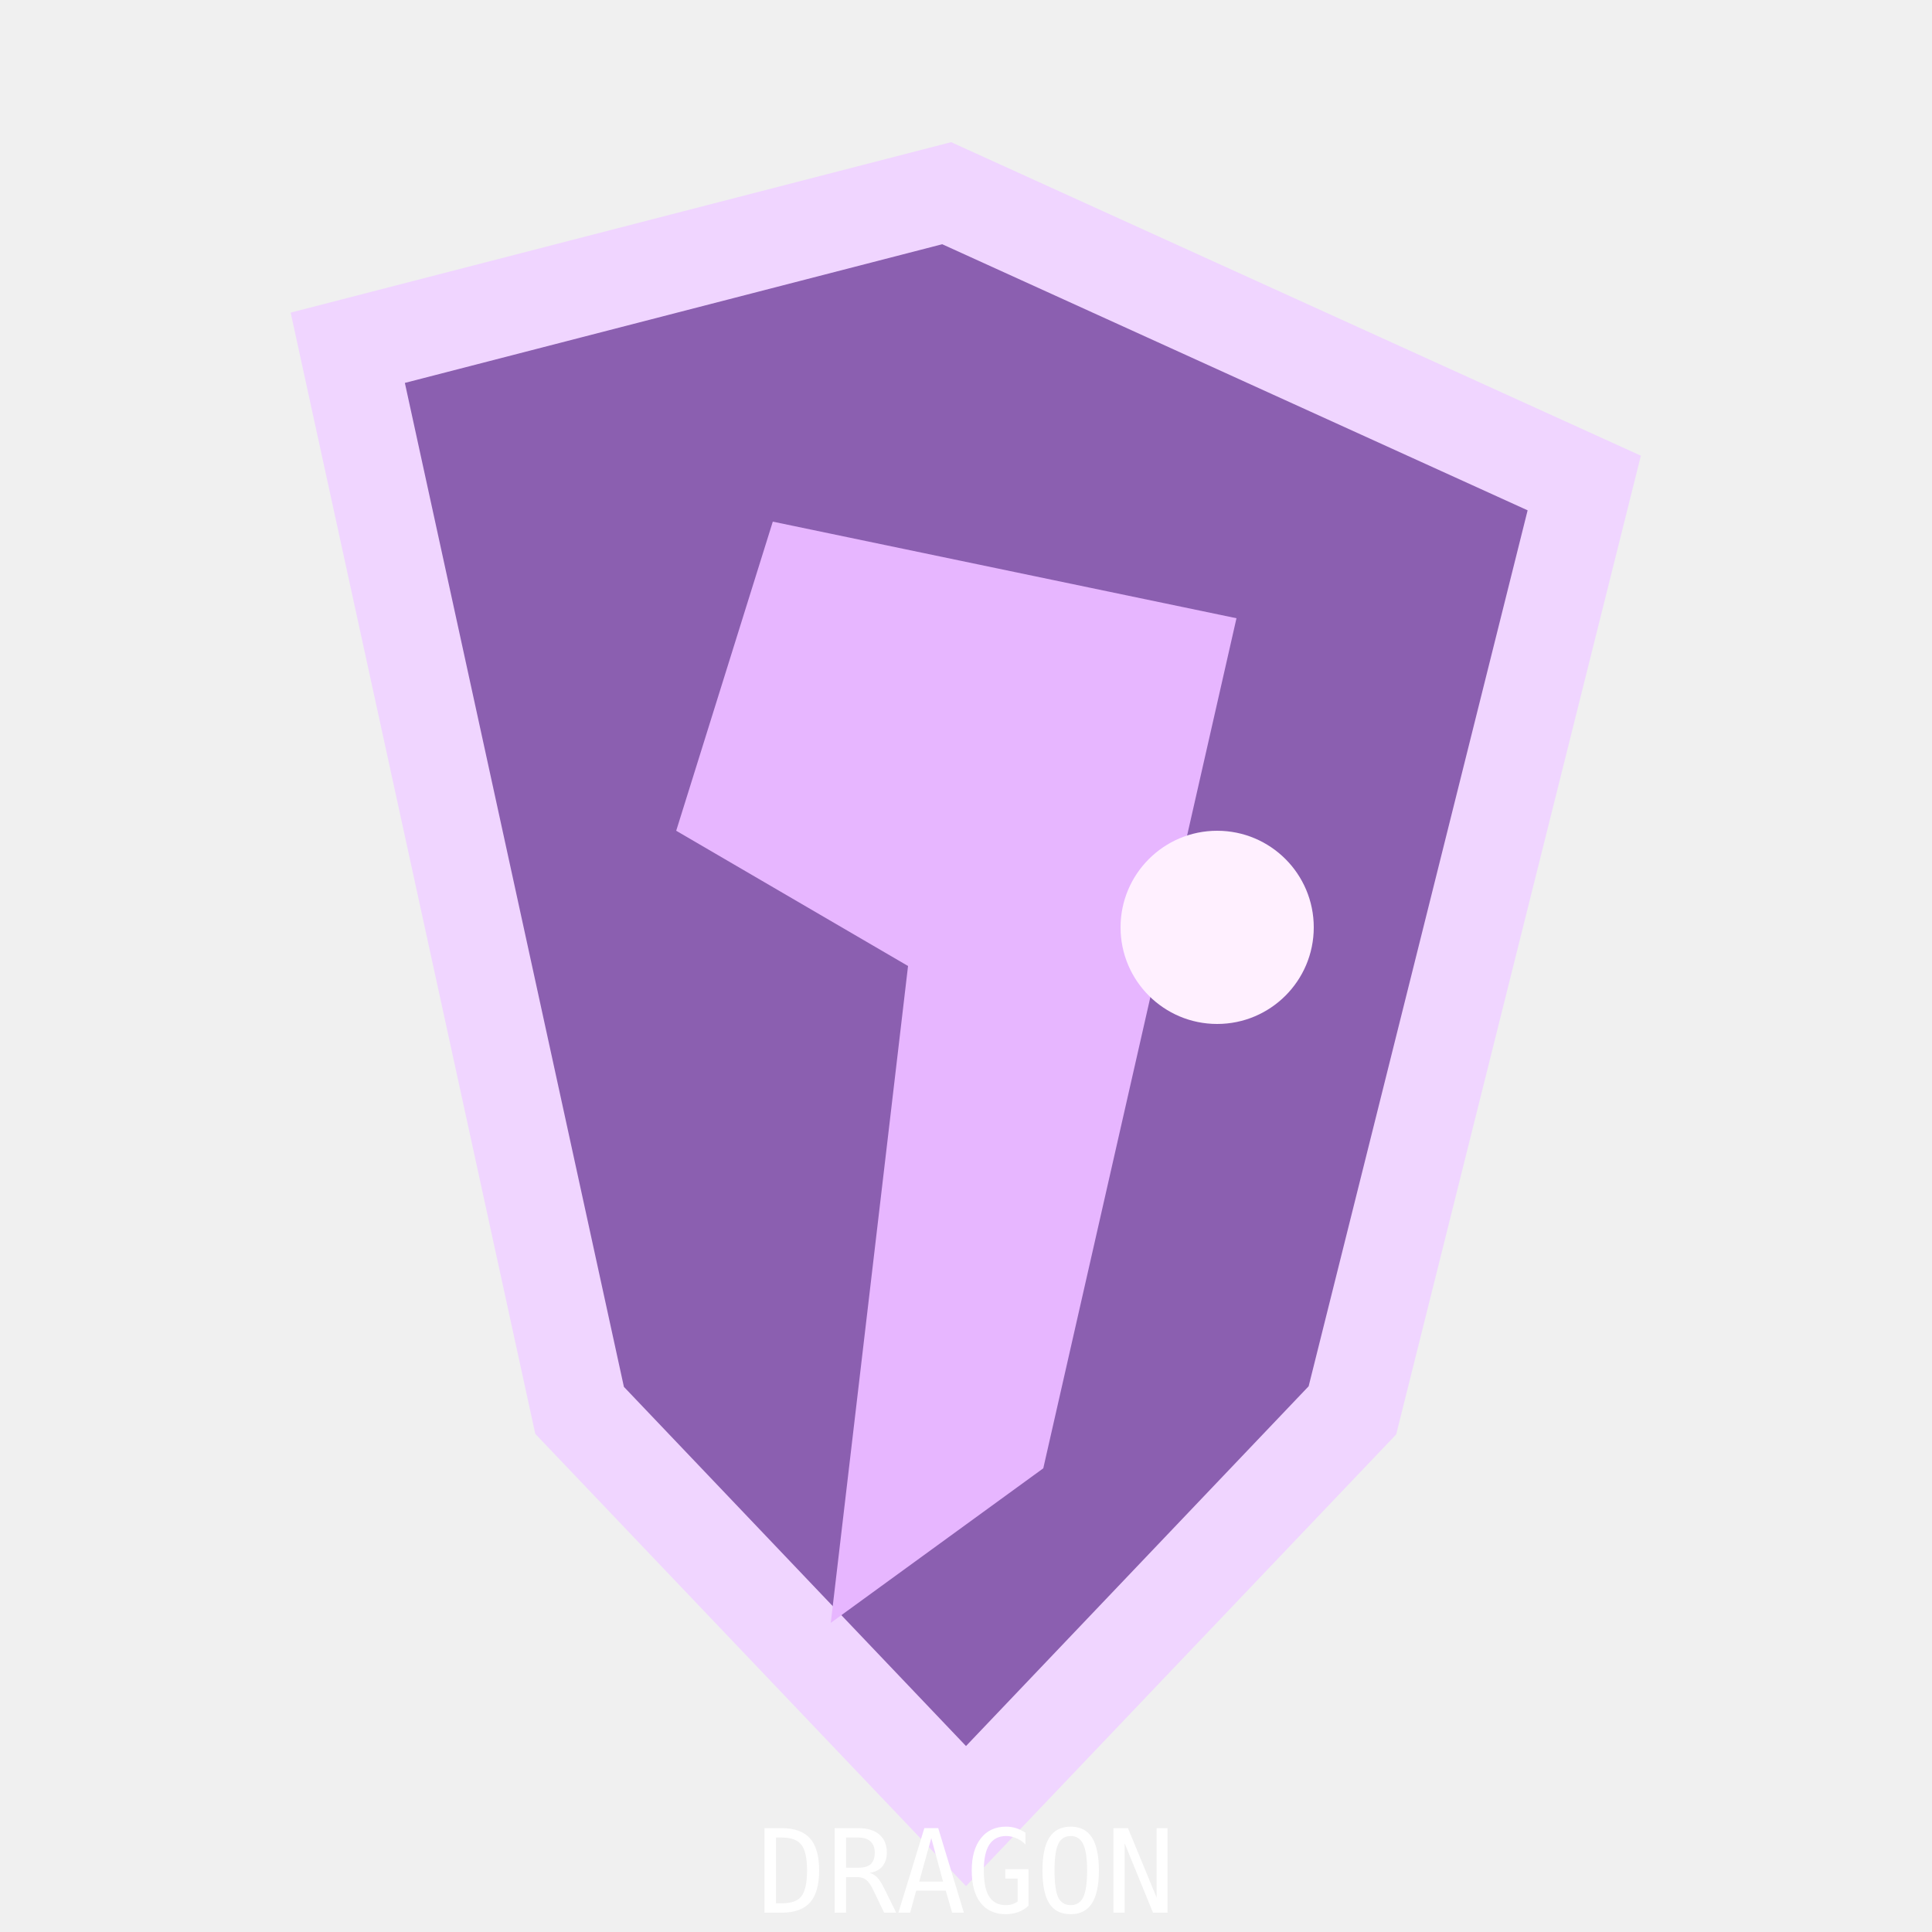
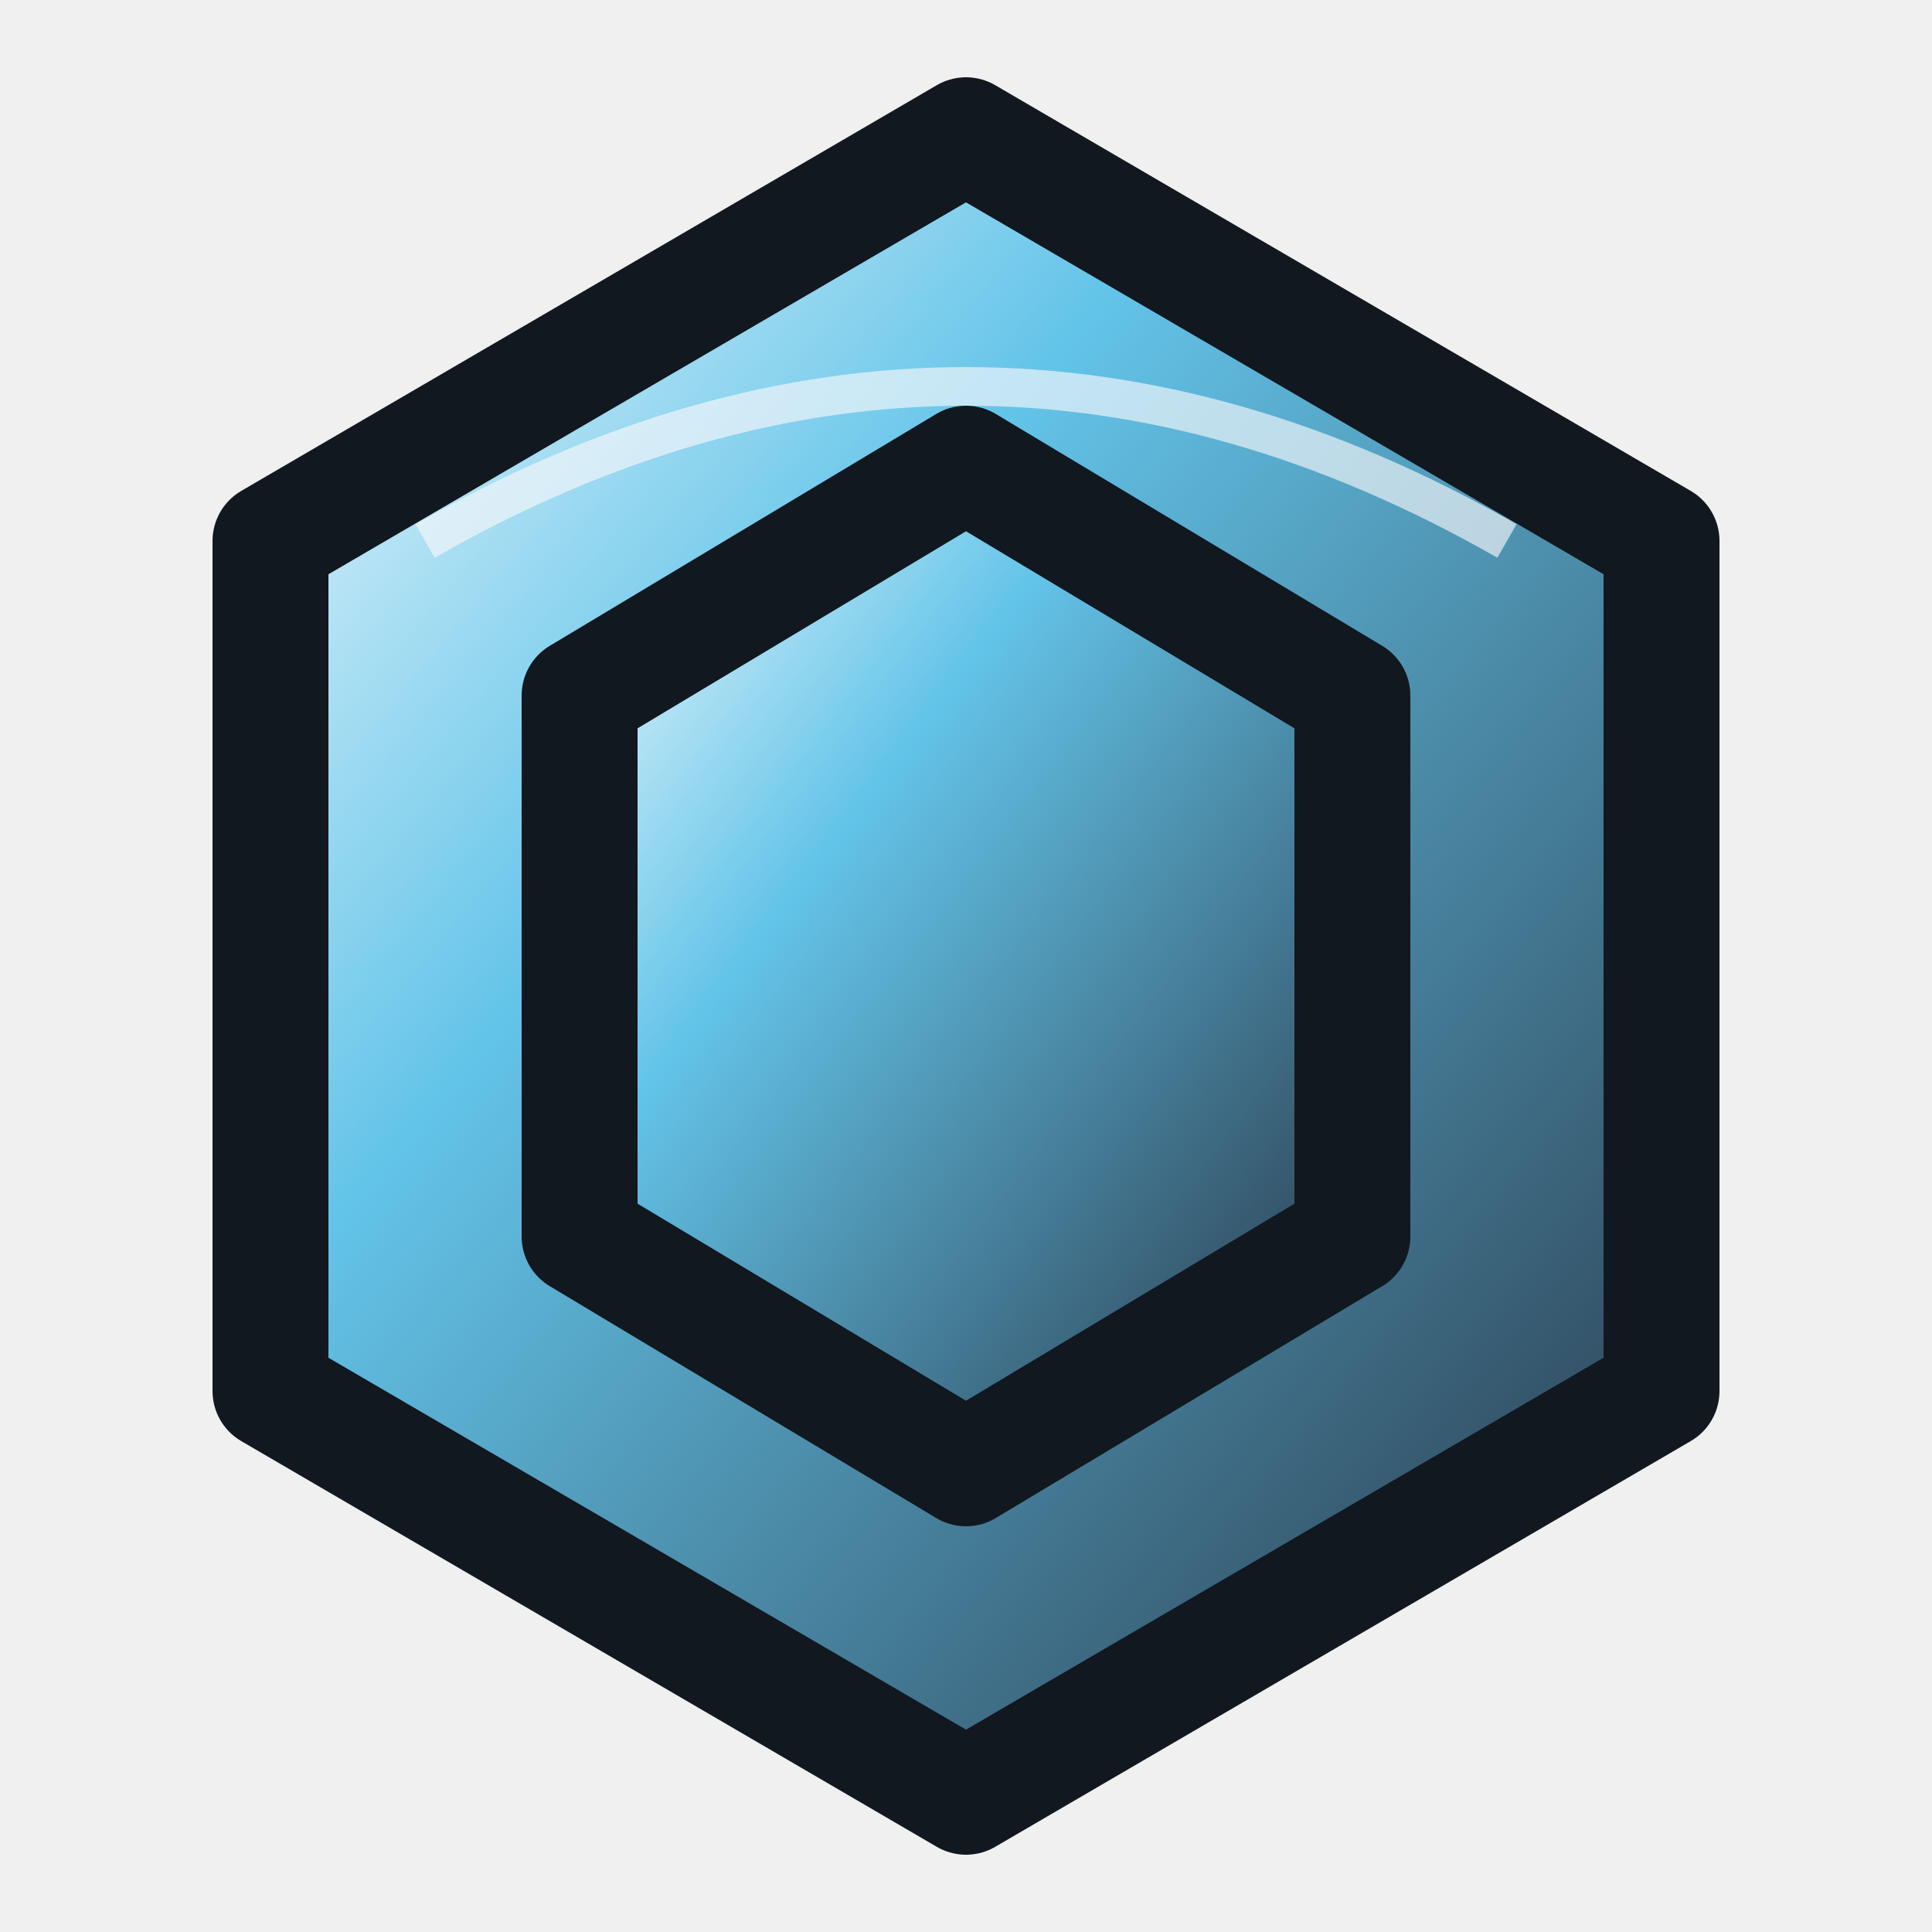
<svg xmlns="http://www.w3.org/2000/svg" viewBox="0 0 100 100">
-   <rect width="100" height="100" fill="none" />
-   <path d="M18 18 L49 10 L82 25 L70 73 L50 94 L30 73 Z" fill="#8b5fb0" stroke="#f0d5ff" stroke-width="5" />
-   <path d="M40 27 L64 32 L54 76 L43 84 L47 50 L35 43Z" fill="#e7b6ff" />
-   <circle cx="63" cy="48" r="5" fill="#fff0ff" />
-   <text x="50" y="99" text-anchor="middle" font-family="monospace" font-size="6" fill="#fff">DRAGON</text>
+   <defs>
+     <linearGradient id="g" x1="0" y1="0" x2="1" y2="1">
+       <stop stop-color="#ffffff" />
+       <stop offset=".35" stop-color="#63c4e9" />
+       <stop offset="1" stop-color="#253040" />
+     </linearGradient>
+   </defs>
+   <g fill="url(#g)" stroke="#111820" stroke-width="6" stroke-linejoin="round">
+     <polygon points="50,7 86,28 86,72 50,93 14,72 14,28" />
+     <polygon points="50,24 70,36 70,64 50,76 30,64 30,36" />
+   </g>
+   <g fill="none" stroke="#f6f7fb" stroke-width="2" opacity=".65">
+     <path d="M22 28 Q50 12 78 28" />
+   </g>
</svg>
